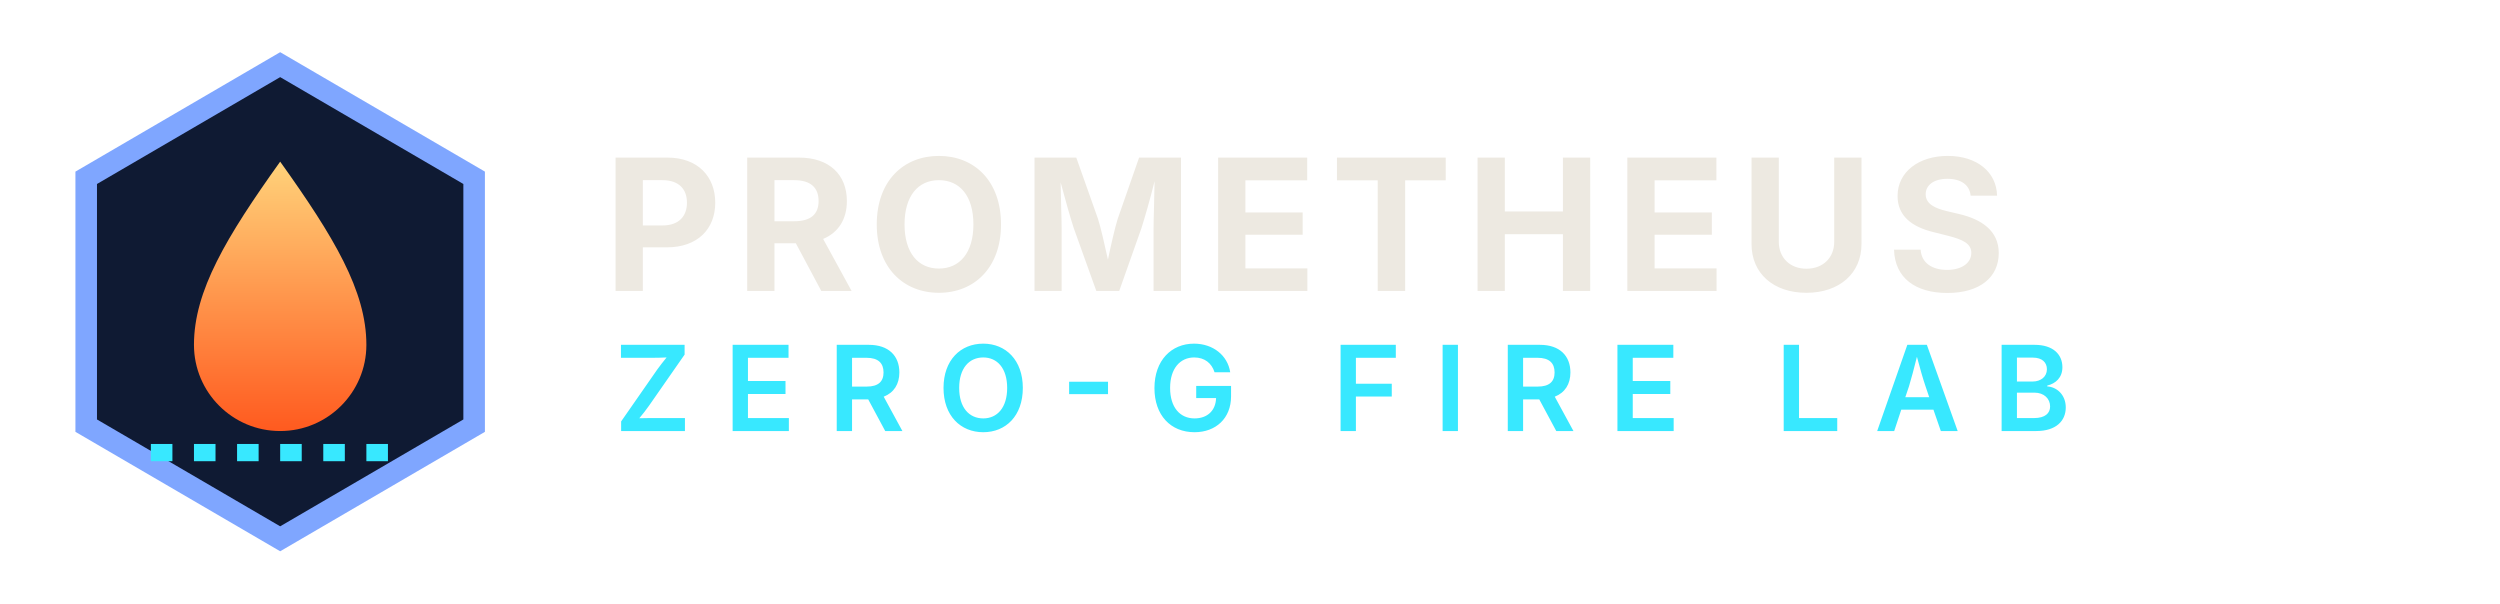
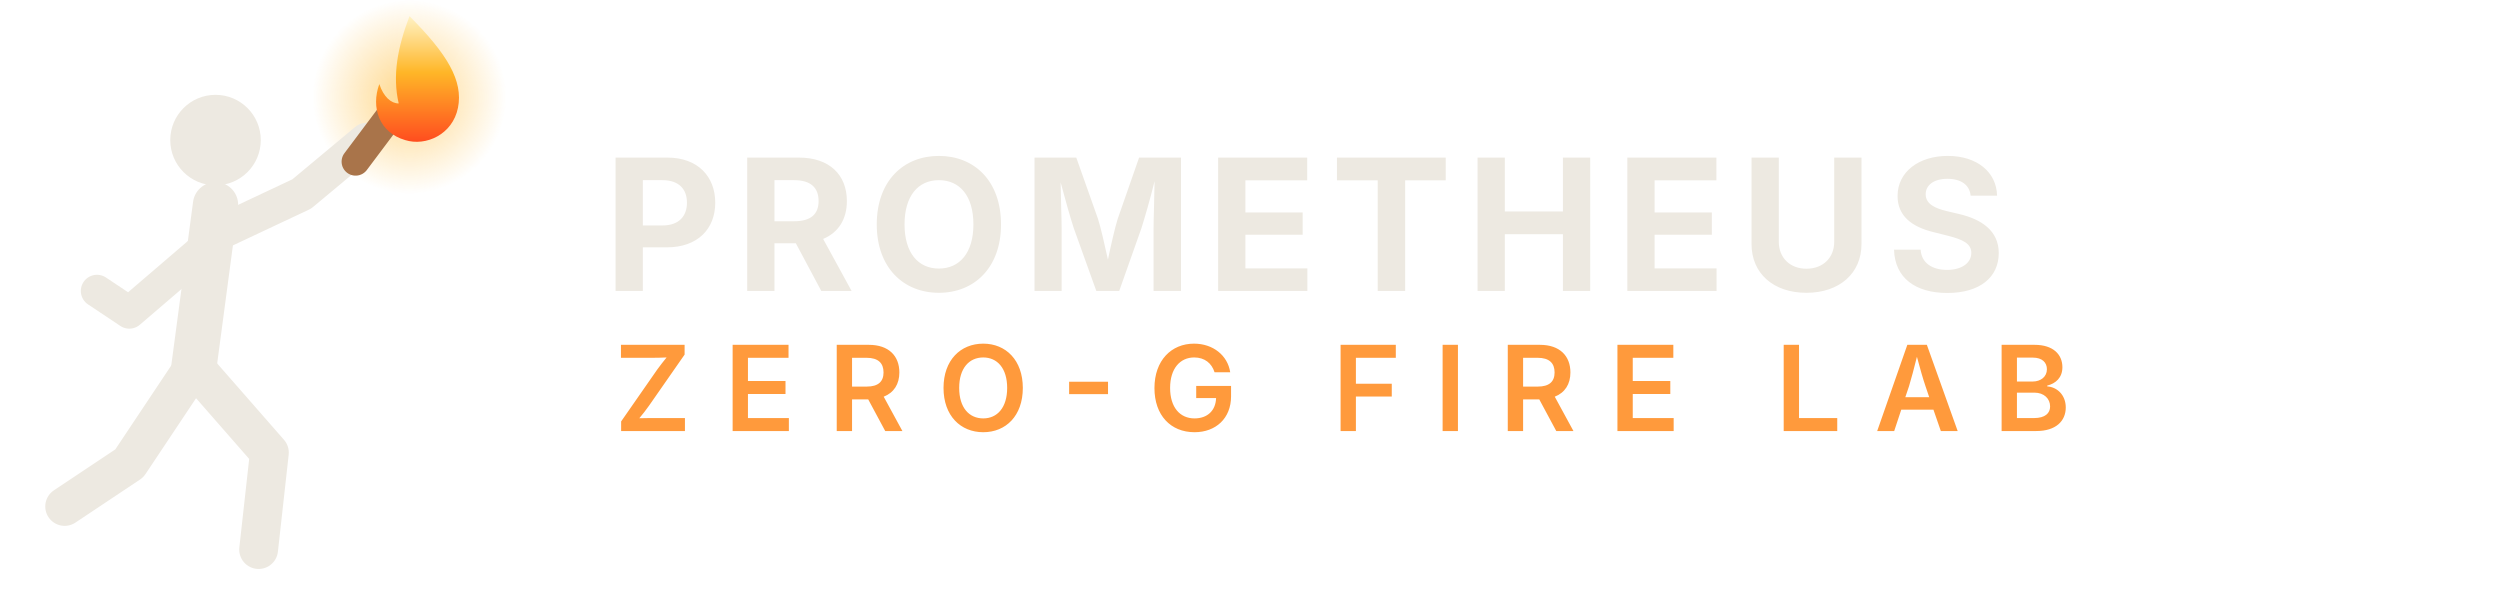
<svg xmlns="http://www.w3.org/2000/svg" width="232" height="56" viewBox="0 0 232 56" preserveAspectRatio="xMinYMid meet">
  <defs>
-     <linearGradient id="d" x1="0" y1="1" x2="0" y2="0">
-       <stop offset="0" stop-color="#ff5a1f" />
-       <stop offset="1" stop-color="#ffd27a" />
+     <linearGradient id="fl" x1="0" y1="1" x2="0" y2="0">
+       <stop offset="0" stop-color="#ff4d1f" />
+       <stop offset=".55" stop-color="#ffb627" />
+       <stop offset="1" stop-color="#fff2c4" />
    </linearGradient>
+     <radialGradient id="gl" cx="50%" cy="50%" r="50%">
+       <stop offset="0" stop-color="#ffb627" stop-opacity=".55" />
+       <stop offset="1" stop-color="#ffb627" stop-opacity="0" />
+     </radialGradient>
  </defs>
-   <path d="M26 6 L44 16.5 L44 39.5 L26 50 L8 39.5 L8 16.5 Z" fill="#0f1a33" stroke="#7fa6ff" stroke-width="2" />
-   <path d="M26 15 C31 22 34 27 34 32 A8 8 0 0 1 18 32 C18 27 21 22 26 15 Z" fill="url(#d)" />
-   <path d="M14 42 H38" stroke="#38e8ff" stroke-width="1.6" stroke-dasharray="2 2" />
+   <circle cx="38" cy="9" r="9" fill="url(#gl)" />
+   <g fill="none" stroke="#ede9e1" stroke-linecap="round" stroke-linejoin="round">
+     <circle cx="20" cy="13" r="4.2" fill="#ede9e1" stroke="none" />
+     <path d="M20 19 L18 34" stroke-width="4.2" />
+     <path d="M19.5 22 L28 18 L34 13" stroke-width="3.2" />
+     <path d="M19 23 L12 29 L9 27" stroke-width="3" />
+     <path d="M18 34 L25 42 L24 51" stroke-width="3.6" />
+     <path d="M18 34 L12 43 L6 47" stroke-width="3.6" />
+     <path d="M33 15 L36 11" stroke="#a9744a" stroke-width="2.6" />
+   </g>
+   <path d="M38 1.5 C41.5 5 43 7.5 42.5 10 C42 12.5 39.5 13.6 37.6 13 C35.2 12.3 34.4 10 35.2 7.8 C35.6 9 36.3 9.6 37 9.6 C36.4 7 36.9 4.4 38 1.5 Z" fill="url(#fl)" />
  <text x="56" y="27" font-family="Space Grotesk, Inter, Arial, sans-serif" font-size="17" font-weight="700" letter-spacing="1.2" fill="#ede9e1">PROMETHEUS</text>
-   <text x="57" y="40" font-family="Space Grotesk, Inter, Arial, sans-serif" font-size="11" font-weight="600" letter-spacing="3" fill="#38e8ff">ZERO-G FIRE LAB</text>
+   <text x="57" y="40" font-family="Space Grotesk, Inter, Arial, sans-serif" font-size="11" font-weight="600" letter-spacing="3" fill="#ff9a3c">ZERO-G FIRE LAB</text>
</svg>
